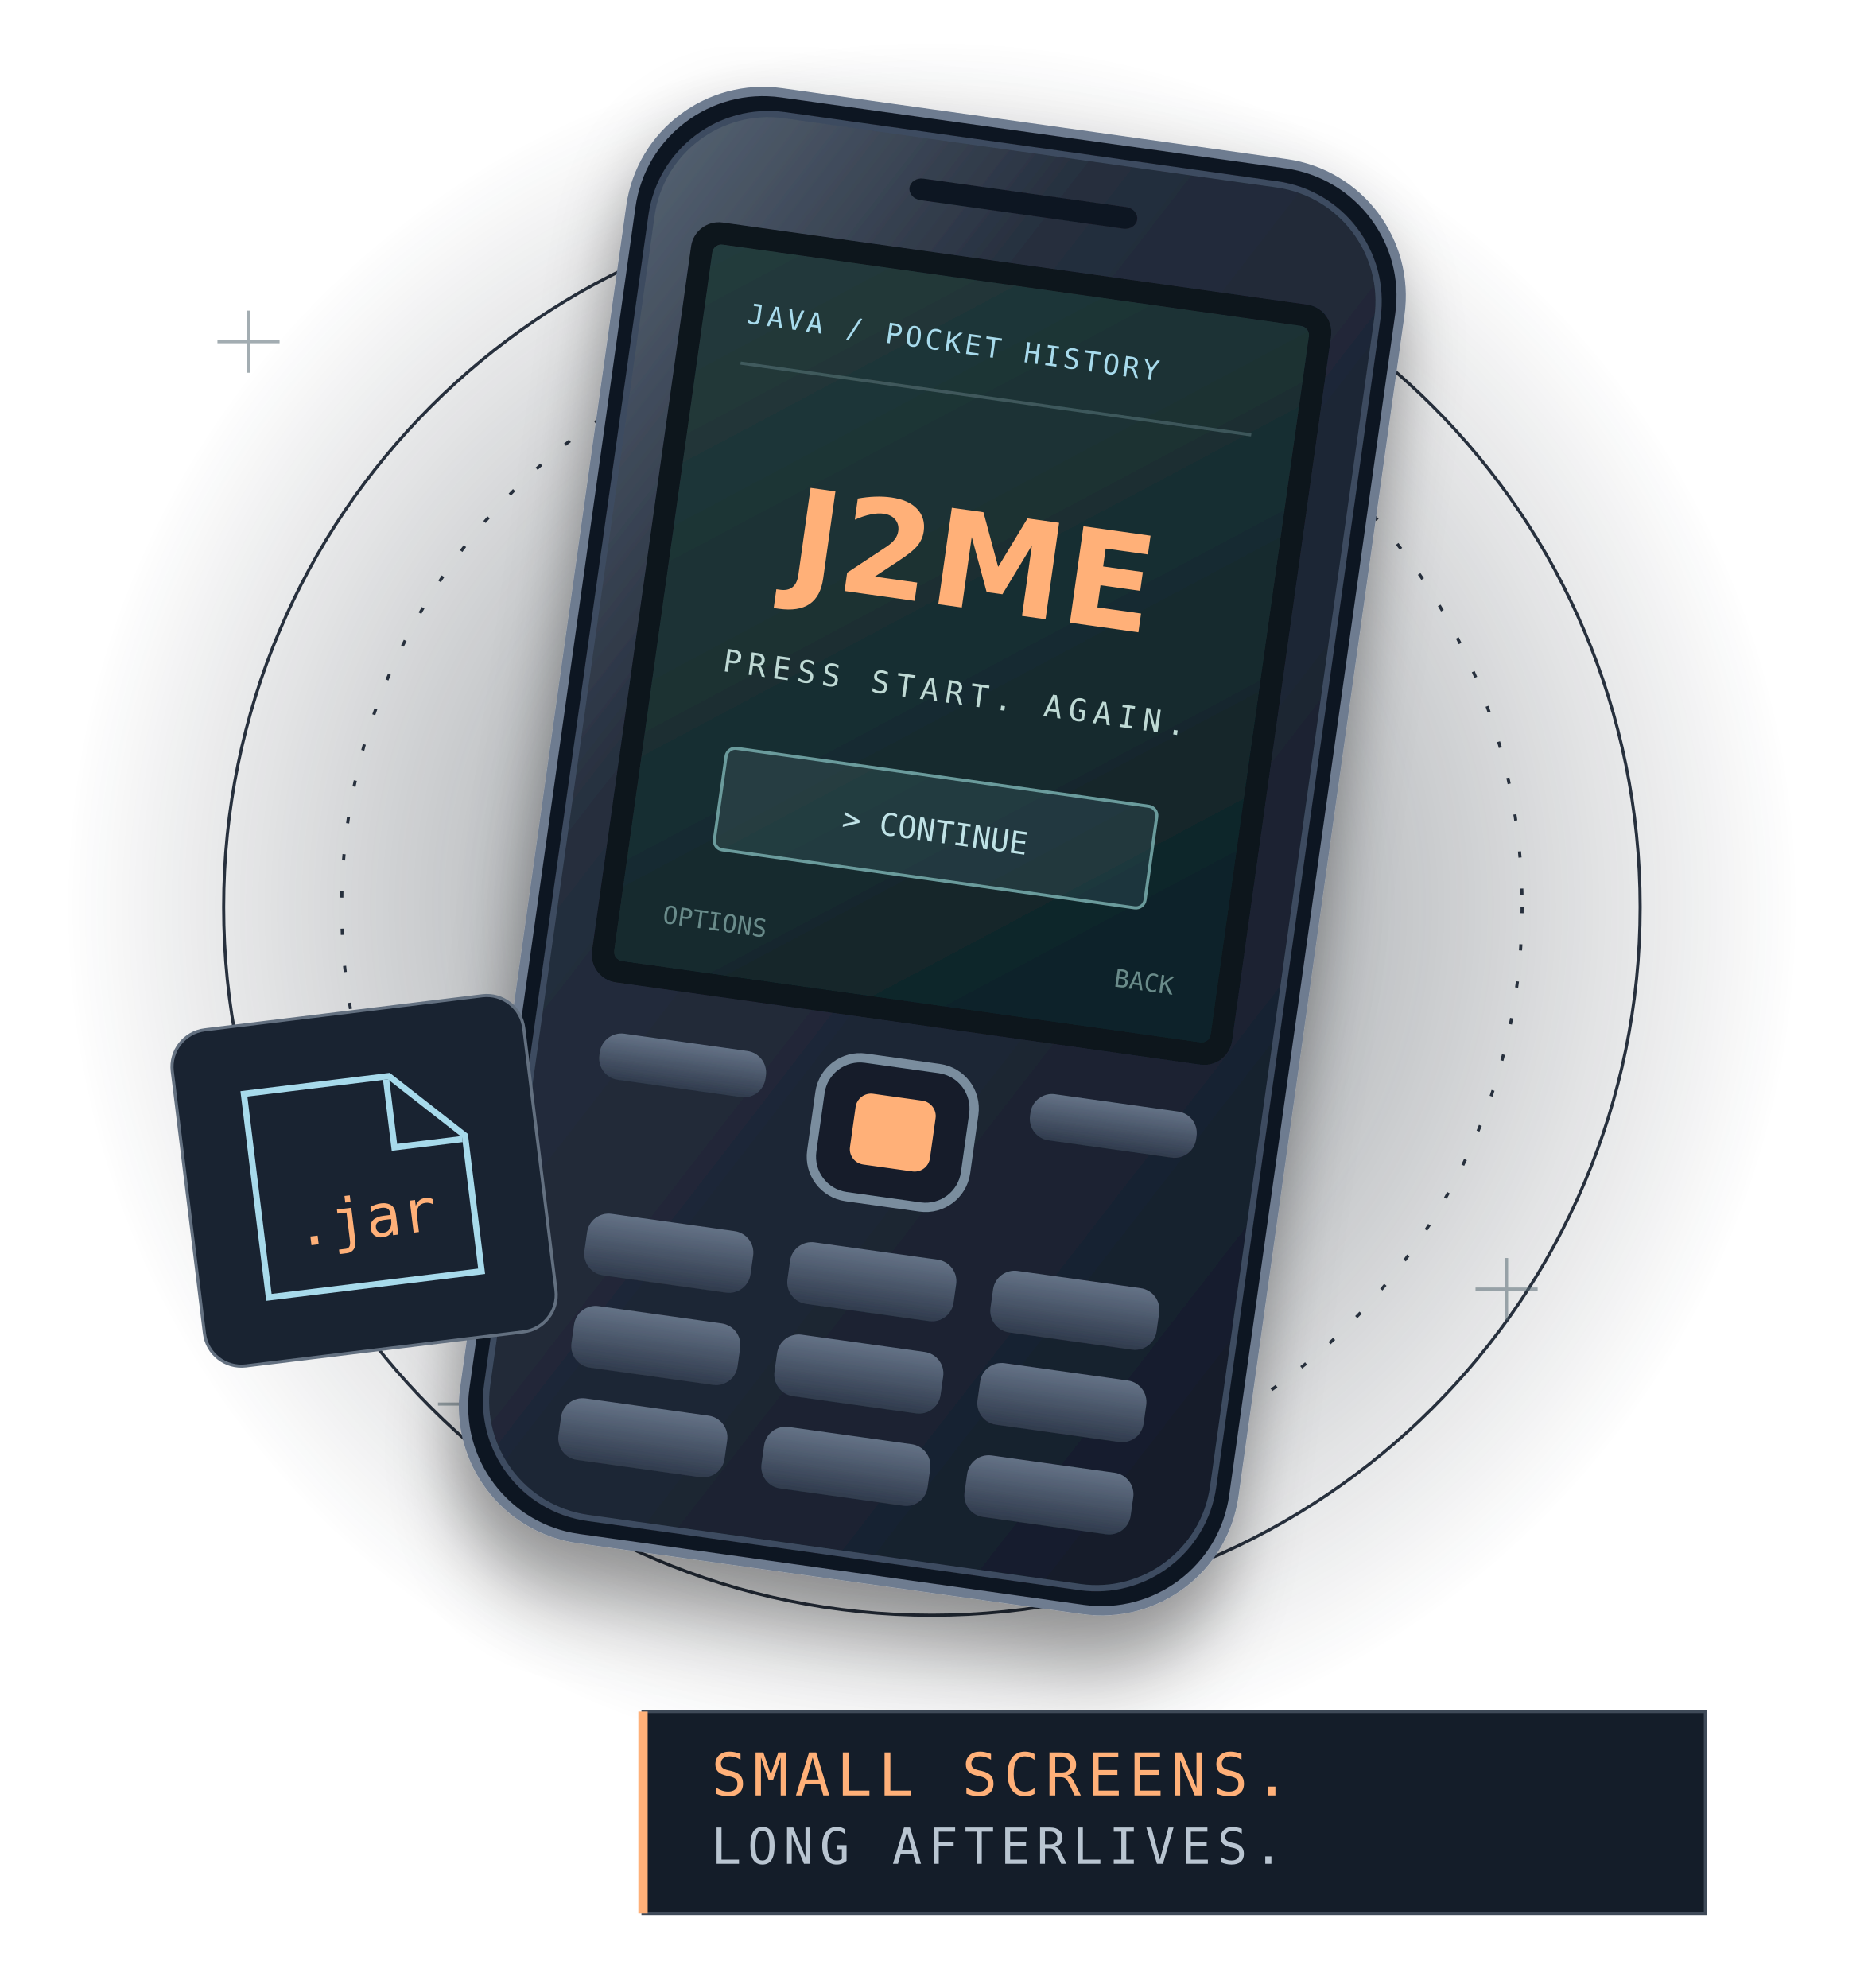
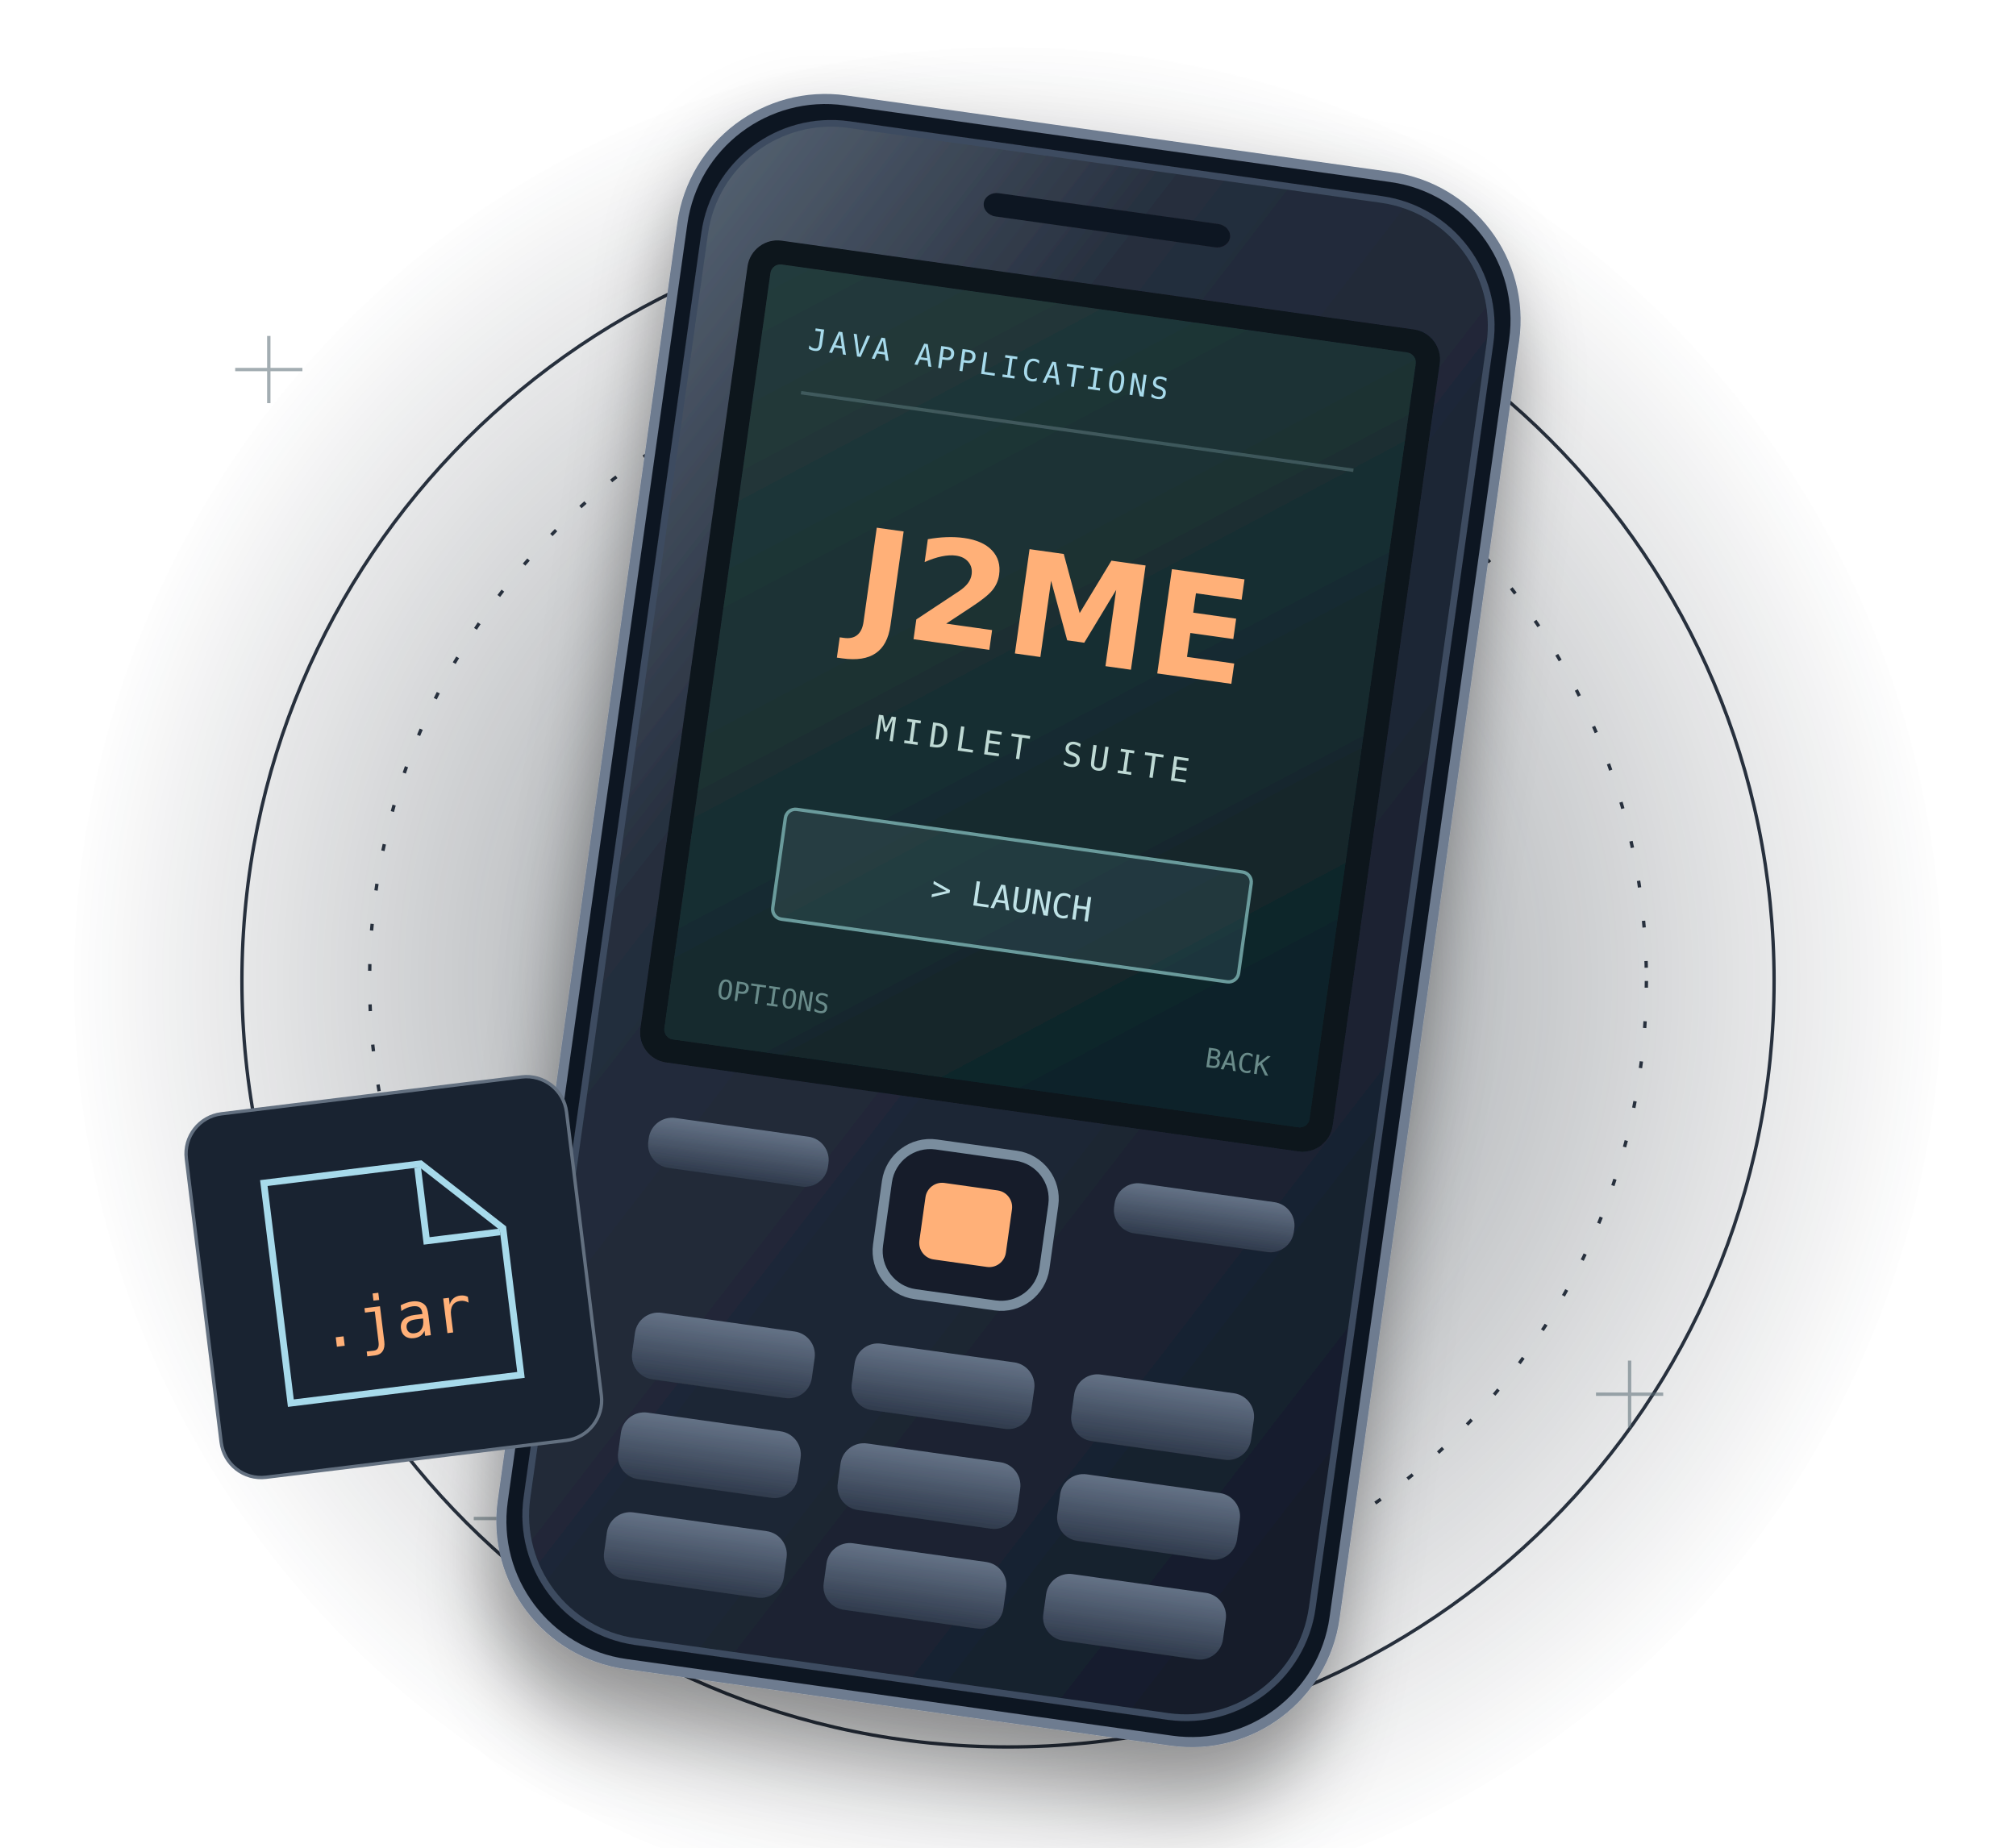
- <svg xmlns="http://www.w3.org/2000/svg" viewBox="0 0 600 640" role="img" aria-labelledby="title desc">
+ <svg xmlns="http://www.w3.org/2000/svg" viewBox="0 0 600 550" role="img" aria-labelledby="title desc">
  <defs>
    <radialGradient id="halo">
      <stop stop-color="#28343b" stop-opacity=".55" />
      <stop offset="1" stop-color="#111722" stop-opacity="0" />
    </radialGradient>
    <linearGradient id="case" x2=".9" y2="1">
      <stop stop-color="#586575" />
      <stop offset=".3" stop-color="#252e3d" />
      <stop offset="1" stop-color="#151d2b" />
    </linearGradient>
    <linearGradient id="screen" x2=".6" y2="1">
      <stop stop-color="#243b3c" />
      <stop offset="1" stop-color="#102429" />
    </linearGradient>
    <linearGradient id="key" x2="0" y2="1">
      <stop stop-color="#647286" />
      <stop offset="1" stop-color="#303b4d" />
    </linearGradient>
    <filter id="shadow" x="-.4" y="-.3" width="1.8" height="1.8">
      <feGaussianBlur in="SourceAlpha" stdDeviation="12" result="blur" />
      <feOffset in="blur" dx="0" dy="15" result="offset" />
      <feFlood flood-color="#000" flood-opacity=".4" result="color" />
      <feComposite in="color" in2="offset" operator="in" result="shade" />
      <feMerge>
        <feMergeNode in="shade" />
        <feMergeNode in="SourceGraphic" />
      </feMerge>
    </filter>
  </defs>
  <circle cx="300" cy="292" r="278" fill="url(#halo)" />
  <circle cx="300" cy="292" r="228" fill="none" stroke="#27303d" />
  <circle cx="300" cy="292" r="190" fill="none" stroke="#27303d" stroke-dasharray="2 10" />
  <g opacity=".55" stroke="#576a72">
    <path d="M70 110h20m-10-10v20M475 415h20m-10-10v20" />
    <path d="M440 90h8M141 452h8" />
  </g>
  <g transform="translate(175 39) rotate(8 125 236)" filter="url(#shadow)">
    <rect width="250" height="470" rx="43" fill="#111824" stroke="#6e7c90" stroke-width="3" />
    <rect x="7" y="7" width="236" height="456" rx="38" fill="url(#case)" stroke="#3d4c60" stroke-width="2" />
    <rect x="88" y="21" width="74" height="7" rx="4" fill="#101722" />
    <rect x="21" y="44" width="208" height="247" rx="9" fill="#0c131a" />
    <rect x="28" y="51" width="194" height="233" rx="3" fill="url(#screen)" />
    <g font-family="DejaVu Sans Mono,monospace">
-       <text x="42" y="75" fill="#a7daeb" font-size="9" letter-spacing="1">JAVA / POCKET HISTORY</text>
+       <text x="42" y="75" fill="#a7daeb" font-size="9" letter-spacing="1">JAVA APPLICATIONS</text>
      <path d="M42 88h166" stroke="#557275" opacity=".6" />
      <text x="125" y="156" text-anchor="middle" font-family="DejaVu Sans,sans-serif" font-weight="700" font-size="43" fill="#ffb078">J2ME</text>
-       <text x="125" y="187" text-anchor="middle" fill="#bed9d4" font-size="10" letter-spacing="2">PRESS START. AGAIN.</text>
+       <text x="125" y="187" text-anchor="middle" fill="#bed9d4" font-size="10" letter-spacing="2">MIDLET SUITE</text>
      <rect x="55" y="211" width="140" height="33" rx="3" fill="#a7daeb" fill-opacity=".1" stroke="#6b9b9c" />
-       <text x="125" y="232" text-anchor="middle" fill="#bfe2e6" font-size="10">&gt; CONTINUE</text>
+       <text x="125" y="232" text-anchor="middle" fill="#bfe2e6" font-size="10">&gt; LAUNCH</text>
      <text x="42" y="270" fill="#698b8a" font-size="8">OPTIONS</text>
      <text x="208" y="270" text-anchor="end" fill="#698b8a" font-size="8">BACK</text>
    </g>
    <rect x="28" y="307" width="54" height="15" rx="7" fill="url(#key)" />
    <rect x="168" y="307" width="54" height="15" rx="7" fill="url(#key)" />
    <rect x="100" y="304" width="50" height="45" rx="13" fill="#121c2a" stroke="#7a8d9e" stroke-width="3" />
    <rect x="112" y="315" width="26" height="23" rx="5" fill="#ffb078" />
    <g fill="url(#key)">
      <rect x="32" y="365" width="54" height="20" rx="7" />
      <rect x="98" y="365" width="54" height="20" rx="7" />
      <rect x="164" y="365" width="54" height="20" rx="7" />
      <rect x="32" y="395" width="54" height="20" rx="7" />
      <rect x="98" y="395" width="54" height="20" rx="7" />
      <rect x="164" y="395" width="54" height="20" rx="7" />
      <rect x="32" y="425" width="54" height="20" rx="7" />
      <rect x="98" y="425" width="54" height="20" rx="7" />
      <rect x="164" y="425" width="54" height="20" rx="7" />
    </g>
  </g>
  <g transform="translate(54 333) rotate(-7)">
    <rect width="114" height="109" rx="12" fill="#192331" stroke="#637080" />
    <path d="M22 22h47l22 22v44H22Z" fill="none" stroke="#a7daeb" stroke-width="2" />
    <path d="M68 23v22h22" fill="none" stroke="#a7daeb" stroke-width="2" />
    <text x="56" y="73" text-anchor="middle" font-family="DejaVu Sans Mono,monospace" font-size="19" fill="#ffb078">.jar</text>
  </g>
-   <g transform="translate(207 551)">
-     <path d="M0 0h342v65H0z" fill="#141d29" stroke="#3f4a58" />
-     <path d="M0 0v65" stroke="#ffb078" stroke-width="3" />
-     <text x="22" y="27" font-family="DejaVu Sans Mono,monospace" font-size="19" letter-spacing="2" fill="#ffb078">SMALL SCREENS.</text>
-     <text x="22" y="49" font-family="DejaVu Sans Mono,monospace" font-size="16" letter-spacing="2" fill="#b9c5d1">LONG AFTERLIVES.</text>
-   </g>
</svg>
